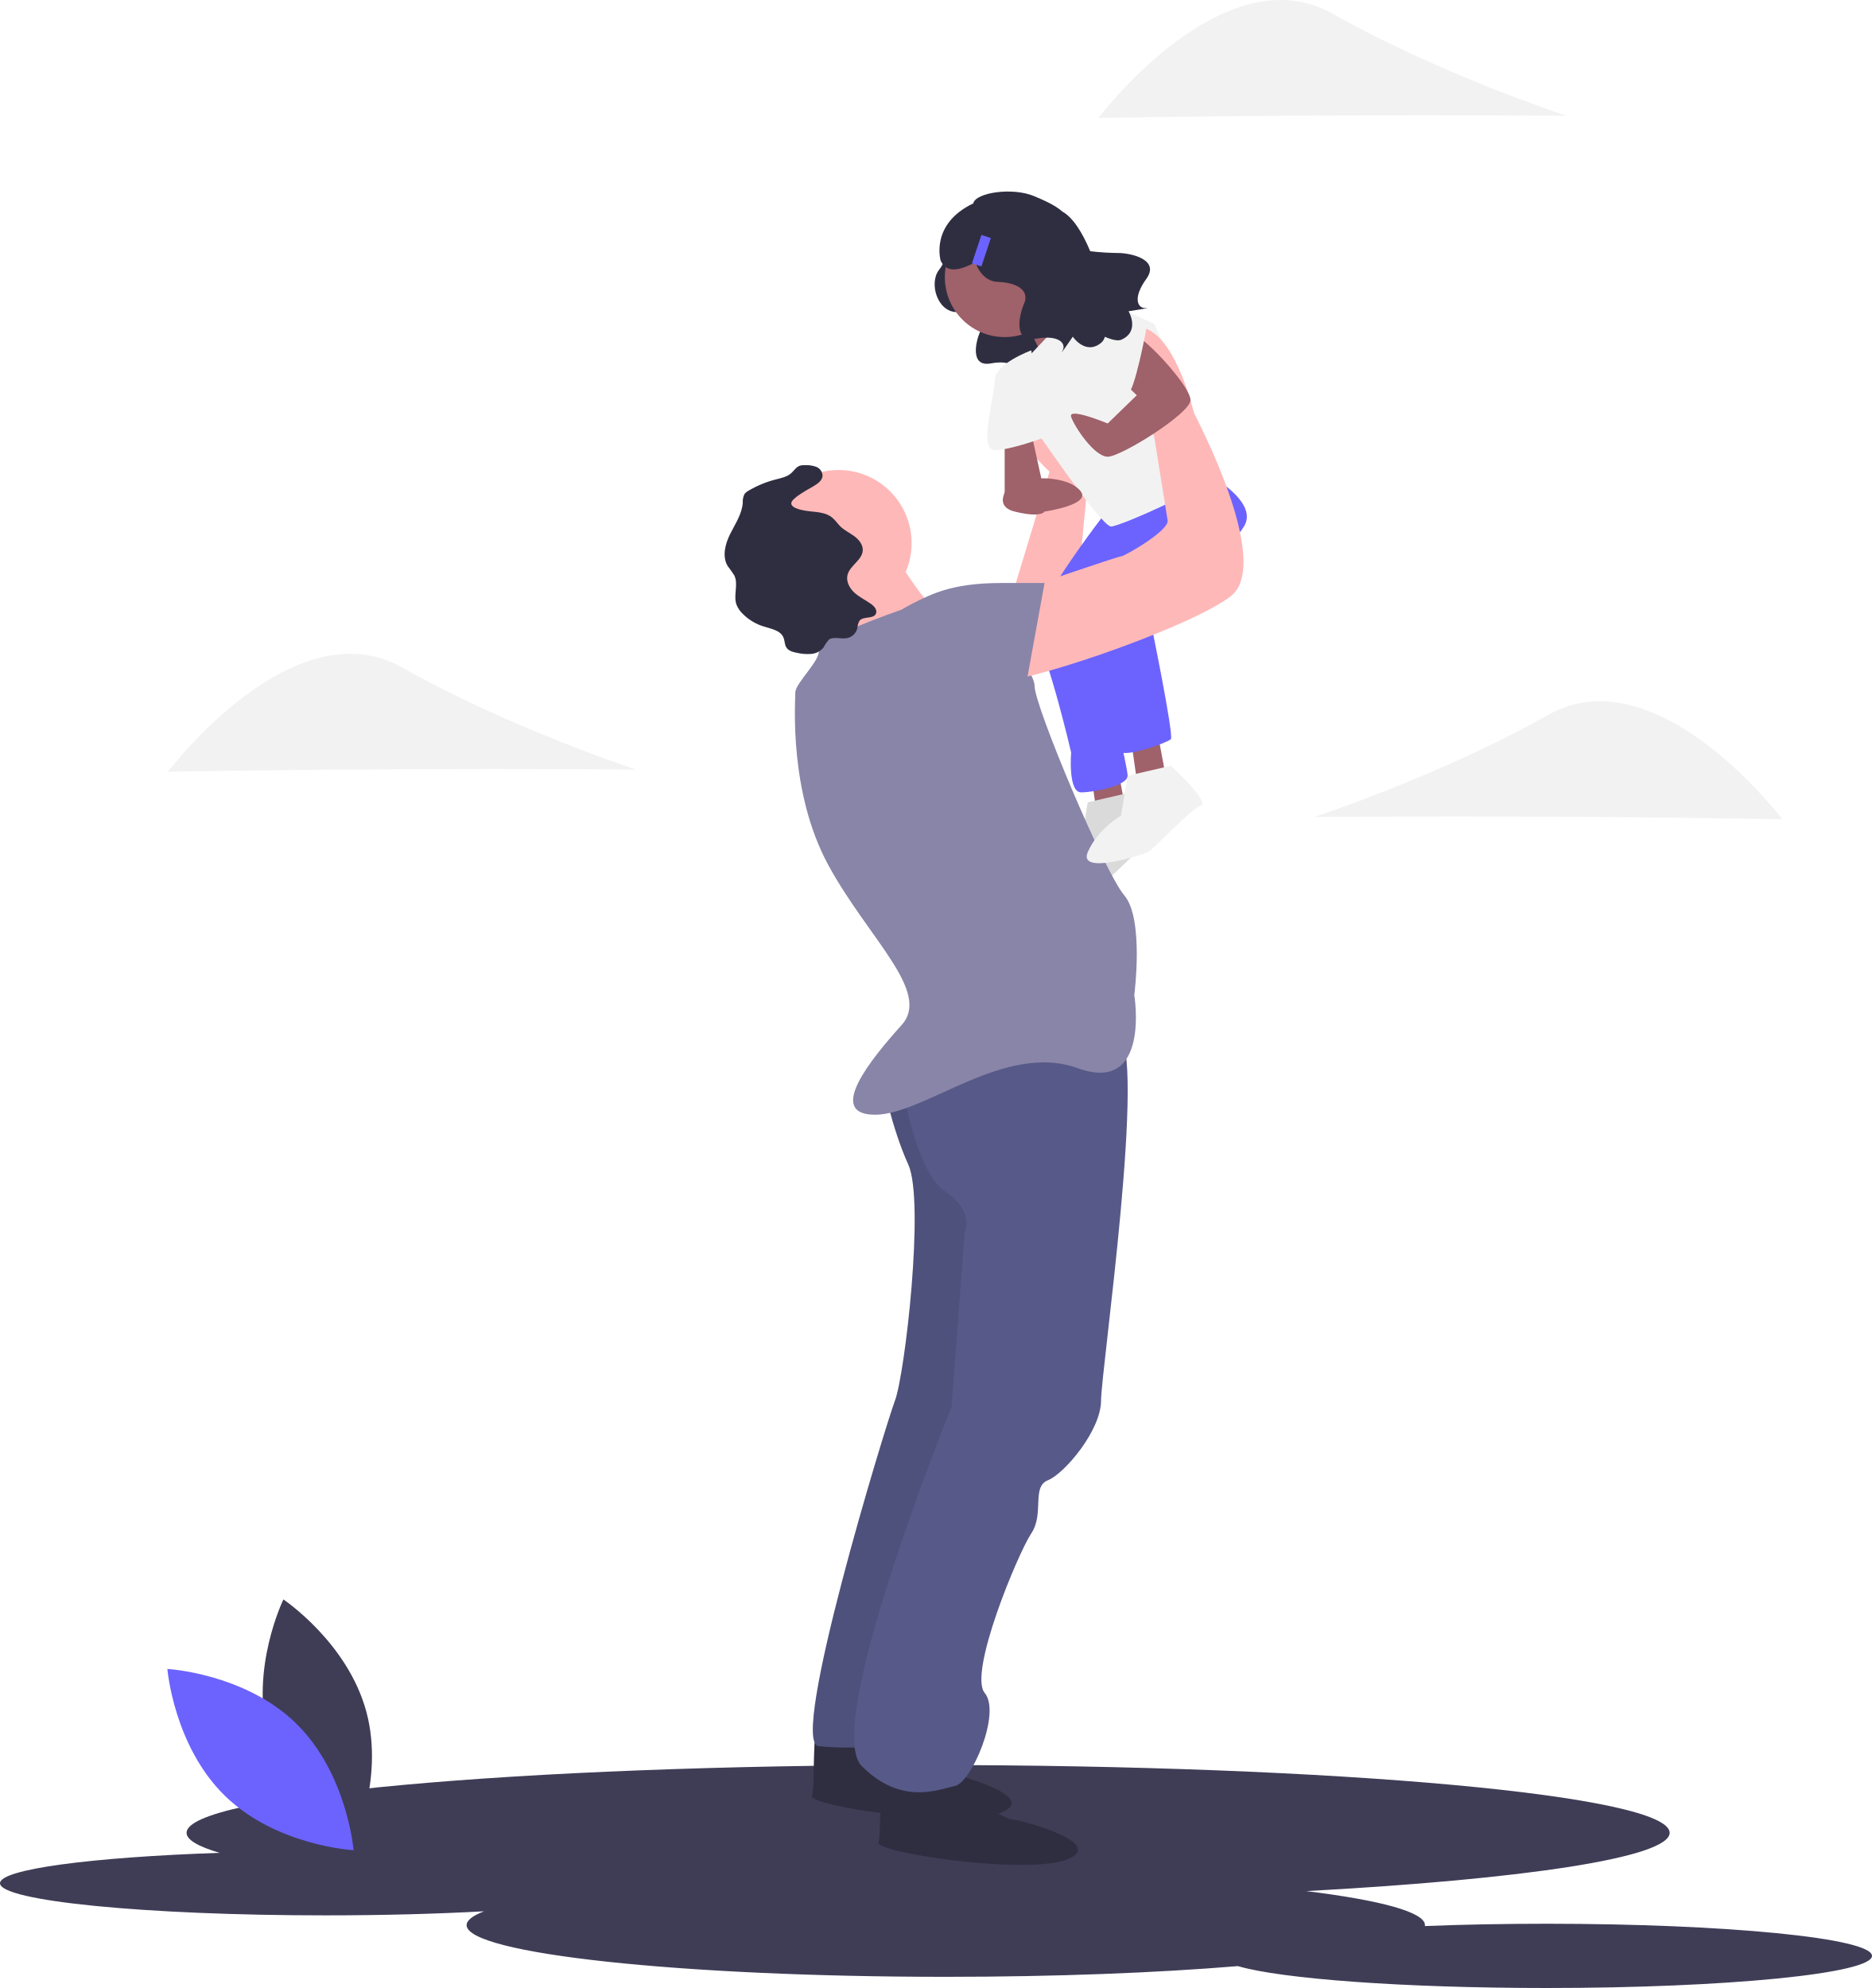
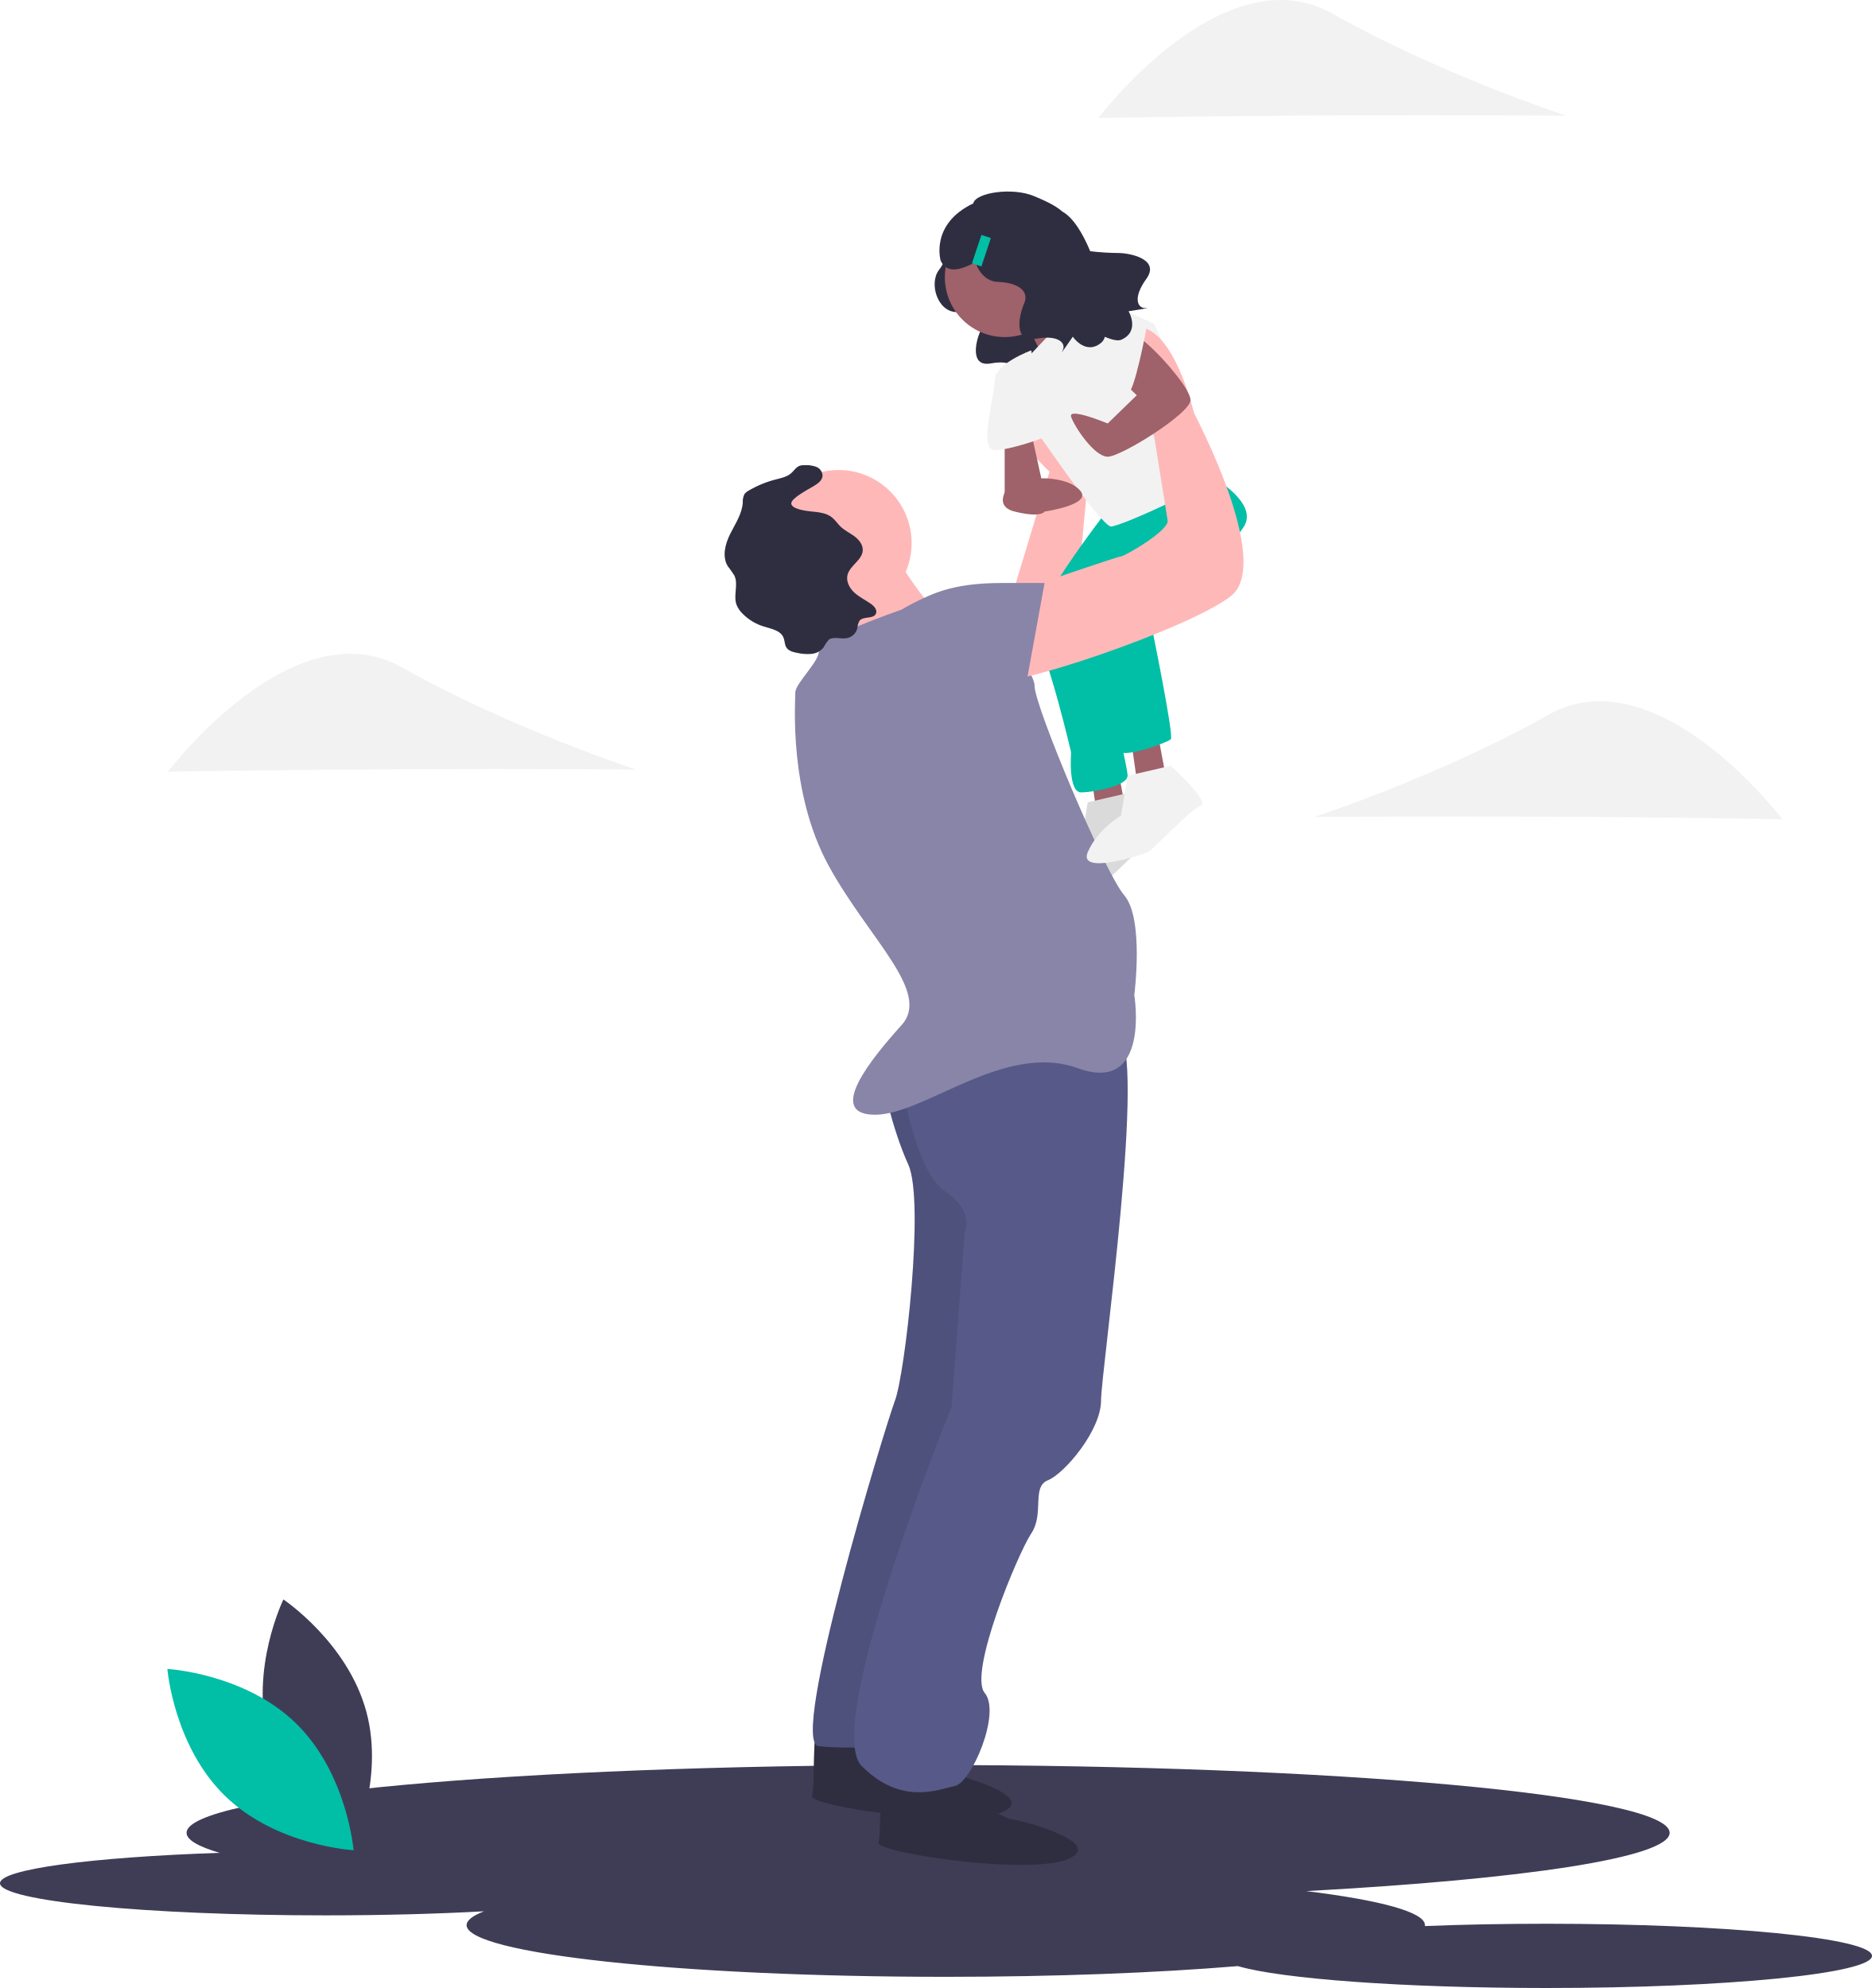
<svg xmlns="http://www.w3.org/2000/svg" id="ab4228c3-7560-46c3-9f28-56b448991f21" data-name="Layer 1" width="670" height="711.556" viewBox="0 0 670 711.556">
  <path d="M818.5,782.778c-15.394,0-30.087.295-43.539.831A2.072,2.072,0,0,0,775,783.278c0-4.667-16.03-8.93-42.466-12.185,77.855-4.228,130.044-11.99,130.044-20.868,0-13.397-118.825-24.257-265.402-24.257s-265.402,10.86-265.402,24.257c0,2.498,4.137,4.908,11.811,7.176C297.859,758.954,265,763.237,265,768.278c0,6.351,52.159,11.5,116.5,11.5,20.597,0,39.94-.528,56.729-1.454-4.053,1.577-6.229,3.238-6.229,4.954,0,10.217,76.783,18.5,171.5,18.5,39.353,0,75.603-1.431,104.544-3.835C723.545,802.497,767.14,805.778,818.5,805.778c64.341,0,116.5-5.149,116.5-11.5S882.841,782.778,818.5,782.778Z" transform="translate(-265 -94.22204)" fill="#3f3d56" />
  <path d="M361.039,716.333c6.706,24.791,29.677,40.144,29.677,40.144s12.098-24.84,5.391-49.631-29.677-40.144-29.677-40.144S354.333,691.543,361.039,716.333Z" transform="translate(-265 -94.22204)" fill="#3f3d56" />
-   <path d="M370.894,711.006c18.402,17.914,20.65,45.452,20.65,45.452s-27.588-1.506-45.991-19.42-20.65-45.452-20.65-45.452S352.491,693.092,370.894,711.006Z" transform="translate(-265 -94.22204)" fill="#6c63ff" />
+   <path d="M370.894,711.006c18.402,17.914,20.65,45.452,20.65,45.452s-27.588-1.506-45.991-19.42-20.65-45.452-20.65-45.452S352.491,693.092,370.894,711.006Z" transform="translate(-265 -94.22204)" fill="#00bfa6" />
  <path d="M602.583,183.726s2.112,2.42-1.507,7.103-.697,14.844,6.178,15.103,10.209,3.138,8.551,6.931-3.649,12.806,3.838,11.435,9.853,1.61,8.528,3.901,3.338-4.556,3.338-4.556,4.172,6.215,9.293,1.865,7.157-43.792-3.283-44.46S602.583,183.726,602.583,183.726Z" transform="translate(-265 -94.22204)" fill="#2f2e41" />
  <polygon points="390.505 277.066 392.884 293.718 403.59 293.718 400.021 274.687 390.505 277.066" fill="#9f616a" />
  <path d="M669.779,377.83s14.274,13.084,10.705,14.274-16.653,15.463-19.032,16.653c-2.128,1.064-24.979,8.326-21.41,0S651.937,395.672,651.937,395.672l2.379-14.274Z" transform="translate(-265 -94.22204)" fill="#f2f2f2" />
  <path d="M669.779,377.83s14.274,13.084,10.705,14.274-16.653,15.463-19.032,16.653c-2.128,1.064-24.979,8.326-21.41,0S651.937,395.672,651.937,395.672l2.379-14.274Z" transform="translate(-265 -94.22204)" opacity="0.1" />
  <polygon points="404.779 264.576 407.158 281.229 417.863 281.229 414.295 262.197 404.779 264.576" fill="#9f616a" />
  <path d="M625.047,314.594,640.637,263.046s-26.168-23.789-8.326-30.926,22.6,28.547,22.6,28.547l-5.947,61.852H625.174Z" transform="translate(-265 -94.22204)" fill="#ffb8b8" />
-   <path d="M661.453,276.725s-30.742,39.43-26.076,45.289,12.992,41.543,12.992,41.543-1.189,14.274,3.568,14.274,16.653-2.379,16.653-5.947-10.705-48.768-10.705-48.768l30.926-40.442Z" transform="translate(-265 -94.22204)" fill="#6c63ff" />
-   <path d="M663.832,279.104l30.926-16.653s21.41,10.705,15.463,20.221-33.305,34.495-33.305,34.495,8.326,40.442,7.137,41.631-14.274,5.947-17.842,4.758-22.6-47.579-17.842-49.958,20.221-27.358,20.221-27.358Z" transform="translate(-265 -94.22204)" fill="#6c63ff" />
+   <path d="M661.453,276.725s-30.742,39.43-26.076,45.289,12.992,41.543,12.992,41.543-1.189,14.274,3.568,14.274,16.653-2.379,16.653-5.947-10.705-48.768-10.705-48.768l30.926-40.442Z" transform="translate(-265 -94.22204)" fill="#00bfa6" />
+   <path d="M663.832,279.104l30.926-16.653s21.41,10.705,15.463,20.221-33.305,34.495-33.305,34.495,8.326,40.442,7.137,41.631-14.274,5.947-17.842,4.758-22.6-47.579-17.842-49.958,20.221-27.358,20.221-27.358Z" transform="translate(-265 -94.22204)" fill="#00bfa6" />
  <path d="M579.379,715.64s21.41,13.084,23.789,13.084,34.495,8.326,20.221,14.274-68.989-2.379-67.8-5.947,0-24.979,2.379-24.979S579.379,715.64,579.379,715.64Z" transform="translate(-265 -94.22204)" fill="#2f2e41" />
  <path d="M603.169,732.292s21.41,13.084,23.789,13.084,34.495,8.326,20.221,14.274-68.989-2.379-67.8-5.947,0-24.979,2.379-24.979S603.169,732.292,603.169,732.292Z" transform="translate(-265 -94.22204)" fill="#2f2e41" />
  <path d="M580.569,480.124s3.568,17.842,9.516,30.926-1.189,74.937-4.758,84.452-38.063,122.516-27.358,123.705,32.116,0,32.116,0L624.579,610.966l-5.947-145.115Z" transform="translate(-265 -94.22204)" fill="#575a88" />
  <path d="M580.569,480.124s3.568,17.842,9.516,30.926-1.189,74.937-4.758,84.452-38.063,122.516-27.358,123.705,32.116,0,32.116,0L624.579,610.966l-5.947-145.115Z" transform="translate(-265 -94.22204)" opacity="0.1" />
  <path d="M587.706,481.314s4.758,32.116,15.463,39.253,7.137,14.274,7.137,14.274l-4.758,63.042s-46.389,114.189-32.116,128.463,27.358,8.326,33.305,7.137,16.653-26.168,10.705-33.305,11.895-49.958,16.653-57.095,0-16.653,5.947-19.032,19.032-17.842,19.032-28.547,16.653-124.894,5.947-132.031-79.325,14.73-79.325,14.73Z" transform="translate(-265 -94.22204)" fill="#575a88" />
  <circle cx="300.106" cy="194.398" r="26.168" fill="#ffb8b8" />
  <circle cx="359.579" cy="99.24" r="21.41" fill="#9f616a" />
  <path d="M582.948,288.62S597.221,314.788,604.358,314.788s-28.547,27.358-28.547,27.358-11.895-34.495-14.274-35.684S582.948,288.62,582.948,288.62Z" transform="translate(-265 -94.22204)" fill="#ffb8b8" />
  <path d="M587.706,312.409s-30.926,10.705-29.737,14.274-8.326,11.895-8.326,15.463-2.379,35.684,11.895,61.852,36.874,45.2,26.168,57.095-27.358,32.116-9.516,32.116,46.389-26.168,72.558-16.653,20.221-26.168,20.221-26.168,3.568-27.358-3.568-35.684-32.116-67.8-32.116-74.937S611.495,305.272,605.548,305.272,587.706,312.409,587.706,312.409Z" transform="translate(-265 -94.22204)" fill="#8985a8" />
  <path d="M624.579,206.546" transform="translate(-265 -94.22204)" fill="none" stroke="#2f2e41" stroke-miterlimit="10" />
  <path d="M630.526,206.546s9.686,18.416,10.196,21.697,17.162-21.697,17.162-21.697l-19.032-13.084Z" transform="translate(-265 -94.22204)" fill="#9f616a" />
  <path d="M634.095,220.82l20.221-21.41,23.789,10.705s22.187,48.768,23.583,52.337-35.478,20.221-39.046,20.221-28.547-36.874-28.547-36.874S628.148,227.957,634.095,220.82Z" transform="translate(-265 -94.22204)" fill="#f2f2f2" />
  <polygon points="359.579 155.145 359.579 176.555 373.853 176.555 369.158 155.145 359.579 155.145" fill="#9f616a" />
  <path d="M632.723,265.425a8.871,8.871,0,0,0-8.379,5.633c-.93,2.515-.614,5.158,3.804,6.262,9.516,2.379,10.705,0,10.705,0s16.519-2.379,13.017-7.137-13.017-4.758-13.017-4.758Z" transform="translate(-265 -94.22204)" fill="#9f616a" />
  <path d="M684.053,368.314s14.274,13.084,10.705,14.274-16.653,15.463-19.032,16.653c-2.128,1.064-24.979,8.326-21.41,0s11.895-13.084,11.895-13.084l2.379-14.274Z" transform="translate(-265 -94.22204)" fill="#f2f2f2" />
  <path d="M555.782,268.476c1.637-.959,3.571-2.154,3.618-4.051a3.586,3.586,0,0,0-2.351-3.15,10.528,10.528,0,0,0-4.11-.554,5.35,5.35,0,0,0-1.589.158c-1.355.418-2.135,1.794-3.203,2.727-1.55,1.356-3.684,1.754-5.677,2.271a37.165,37.165,0,0,0-9.514,3.943,4.462,4.462,0,0,0-1.506,1.239,6.075,6.075,0,0,0-.605,3.079c-.269,4.036-2.688,7.549-4.494,11.168s-2.993,8.127-.873,11.572a39.399,39.399,0,0,1,2.353,3.34c1.503,3.131-.373,6.986.713,10.285a8.995,8.995,0,0,0,2.277,3.415,18.096,18.096,0,0,0,7.495,4.538c2.703.832,6.057,1.387,7.115,4.01.454,1.125.361,2.451,1.002,3.481.794,1.276,2.43,1.689,3.908,1.961a16.701,16.701,0,0,0,5.063.366,6.282,6.282,0,0,0,4.367-2.338,12.771,12.771,0,0,1,1.768-2.608c1.722-1.439,4.338-.302,6.55-.684a4.791,4.791,0,0,0,3.754-3.524,6.67,6.67,0,0,1,.762-2.693c1.374-1.758,4.988-.517,5.895-2.555.589-1.324-.644-2.724-1.836-3.548-1.944-1.345-4.117-2.379-5.86-3.975s-3.033-3.984-2.487-6.284c.819-3.449,5.321-5.348,5.471-8.889.085-2.029-1.372-3.809-3.005-5.017s-3.523-2.076-4.982-3.488c-1.066-1.032-1.871-2.328-3.03-3.255-2.097-1.676-4.965-1.88-7.636-2.154-1.432-.147-7.146-.809-6.921-2.99C548.4,272.457,554.328,269.328,555.782,268.476Z" transform="translate(-265 -94.22204)" fill="#2f2e41" />
  <path d="M634.095,219.63s-13.084,4.758-13.084,10.705-5.947,24.979,0,24.979,17.842-4.566,17.842-4.566Z" transform="translate(-265 -94.22204)" fill="#f2f2f2" />
  <path d="M630.526,305.272s34.495-11.895,35.684-11.895,17.842-9.516,16.653-13.084l-4.758-29.737S659.074,211.304,672.158,211.304s20.221,30.926,20.221,30.926,28.547,53.526,13.084,65.421-79.695,33.305-83.263,29.737S630.526,305.272,630.526,305.272Z" transform="translate(-265 -94.22204)" fill="#ffb8b8" />
  <path d="M663.832,227.957l8.029,7.737-10.408,10.105s-14.274-5.947-13.084-2.379,8.326,14.274,13.084,14.274,29.521-15.463,29.629-20.221-15.355-21.41-18.923-22.6S663.832,227.957,663.832,227.957Z" transform="translate(-265 -94.22204)" fill="#9f616a" />
  <path d="M648.735,219.665s17.476,15.428,19.855,15.428,6.705-23.18,6.705-23.18-14.1-9.187-19.324-6.683S648.735,219.665,648.735,219.665Z" transform="translate(-265 -94.22204)" fill="#f2f2f2" />
  <path d="M587.706,319.546s0-16.653,35.684-16.653h15.463L631.716,342.146l-23.789,7.137Z" transform="translate(-265 -94.22204)" fill="#8985a8" />
  <path d="M665.653,184.784a92.369,92.369,0,0,1-10.463-.645c-2.727-6.591-6.201-12.121-9.959-14.183-2.667-2.386-6.78-4.12-10.007-5.492-7.925-3.367-21.119-1.267-21.89,2.562-15.595,7.452-11.654,20.538-11.654,20.538,2.423,5.122,7.859,2.852,12.471.532,1.178,3.713,3.96,6.864,7.942,7.014,7.616.287,11.309,3.477,9.473,7.678s-4.042,14.186,4.252,12.668,10.915,1.784,9.447,4.322,3.698-5.047,3.698-5.047,4.622,6.886,10.295,2.066a4.305,4.305,0,0,0,1.182-2.025c2.638,1.135,4.727,1.566,5.914,1.036,6.795-3.04,2.575-10.179,2.575-10.179s9.071-1.392,6.148-1.161-4.772-3.558.174-10.387S670.236,184.939,665.653,184.784Z" transform="translate(-265 -94.22204)" fill="#2f2e41" />
-   <rect x="614.469" y="178.594" width="3.568" height="10.705" transform="translate(-175.3885 -279.4) rotate(18.40679)" fill="#6c63ff" />
+   <rect x="614.469" y="178.594" width="3.568" height="10.705" transform="translate(-175.3885 -279.4) rotate(18.40679)" fill="#00bfa6" />
  <path d="M409.055,369.542c-46.277.213-83.944.897-83.944.897S369.884,311.132,408.887,333.105s83.807,36.562,83.807,36.562S455.331,369.329,409.055,369.542Z" transform="translate(-265 -94.22204)" fill="#f2f2f2" />
  <path d="M742.054,135.542c-46.277.213-83.944.897-83.944.897S702.884,77.132,741.887,99.105,825.693,135.667,825.693,135.667,788.331,135.329,742.054,135.542Z" transform="translate(-265 -94.22204)" fill="#f2f2f2" />
  <path d="M818.946,386.542c46.277.213,83.944.897,83.944.897S858.116,328.132,819.113,350.105s-83.807,36.562-83.807,36.562S772.669,386.329,818.946,386.542Z" transform="translate(-265 -94.22204)" fill="#f2f2f2" />
</svg>
